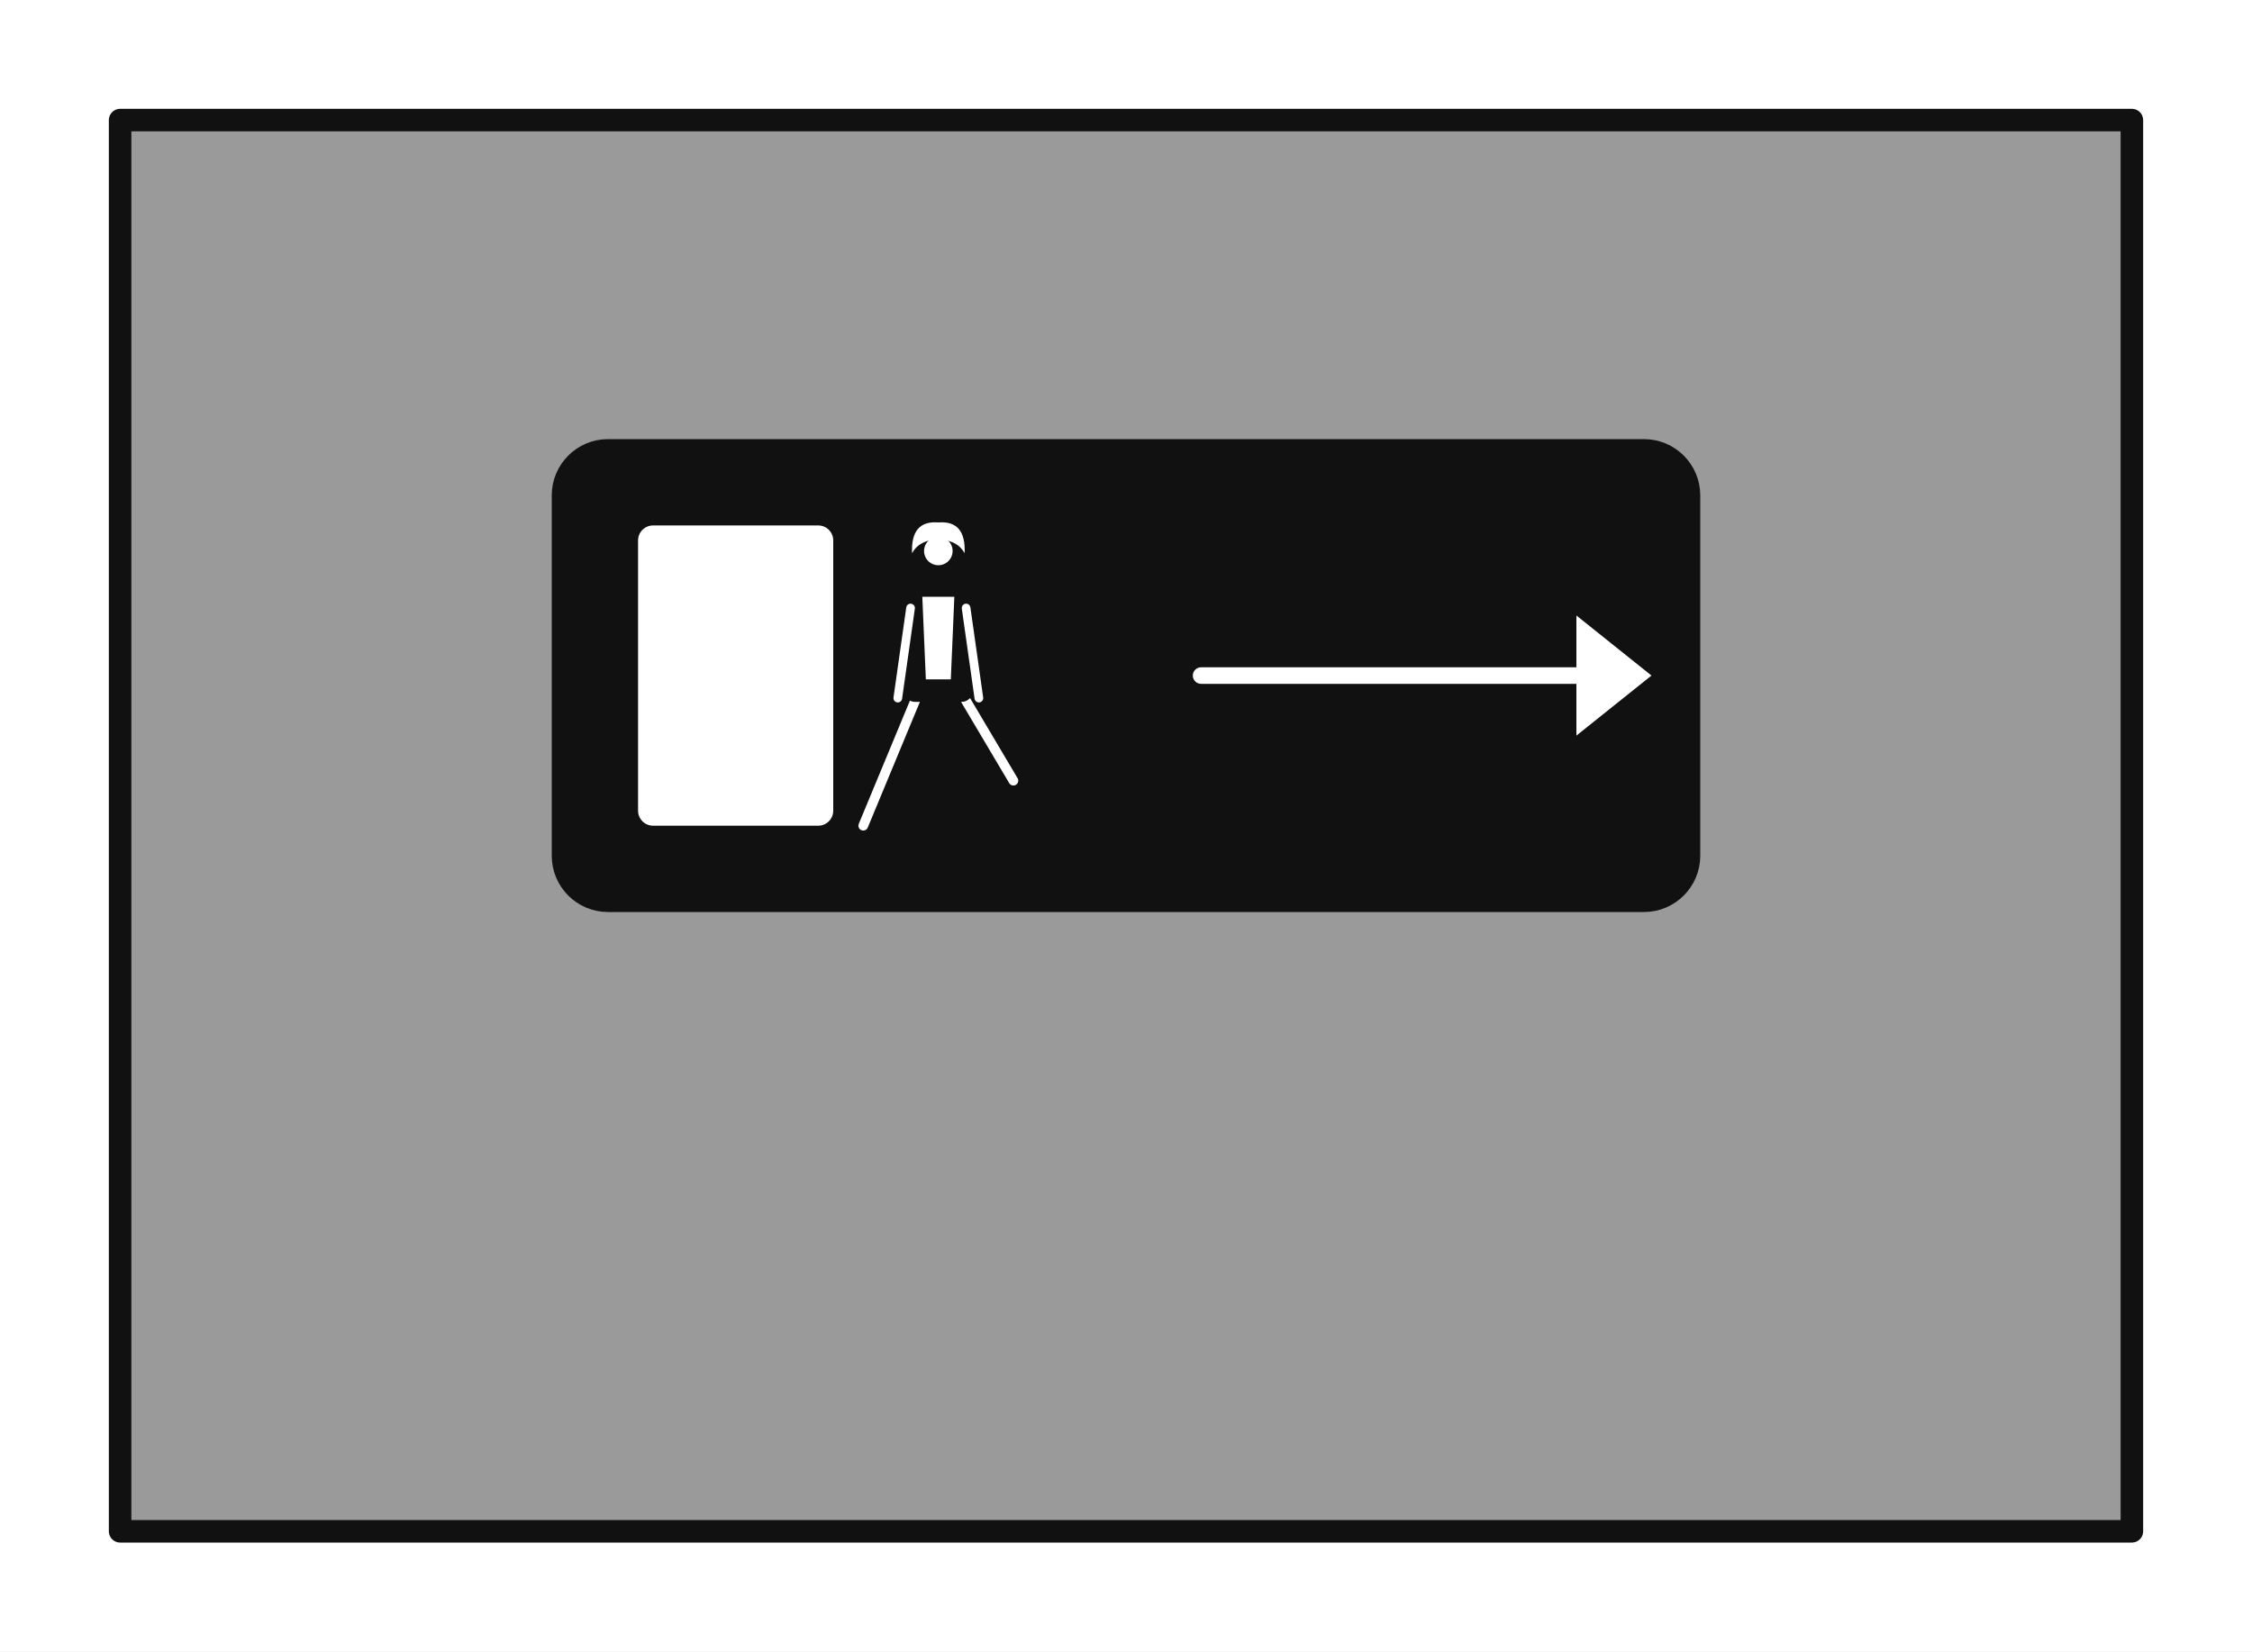
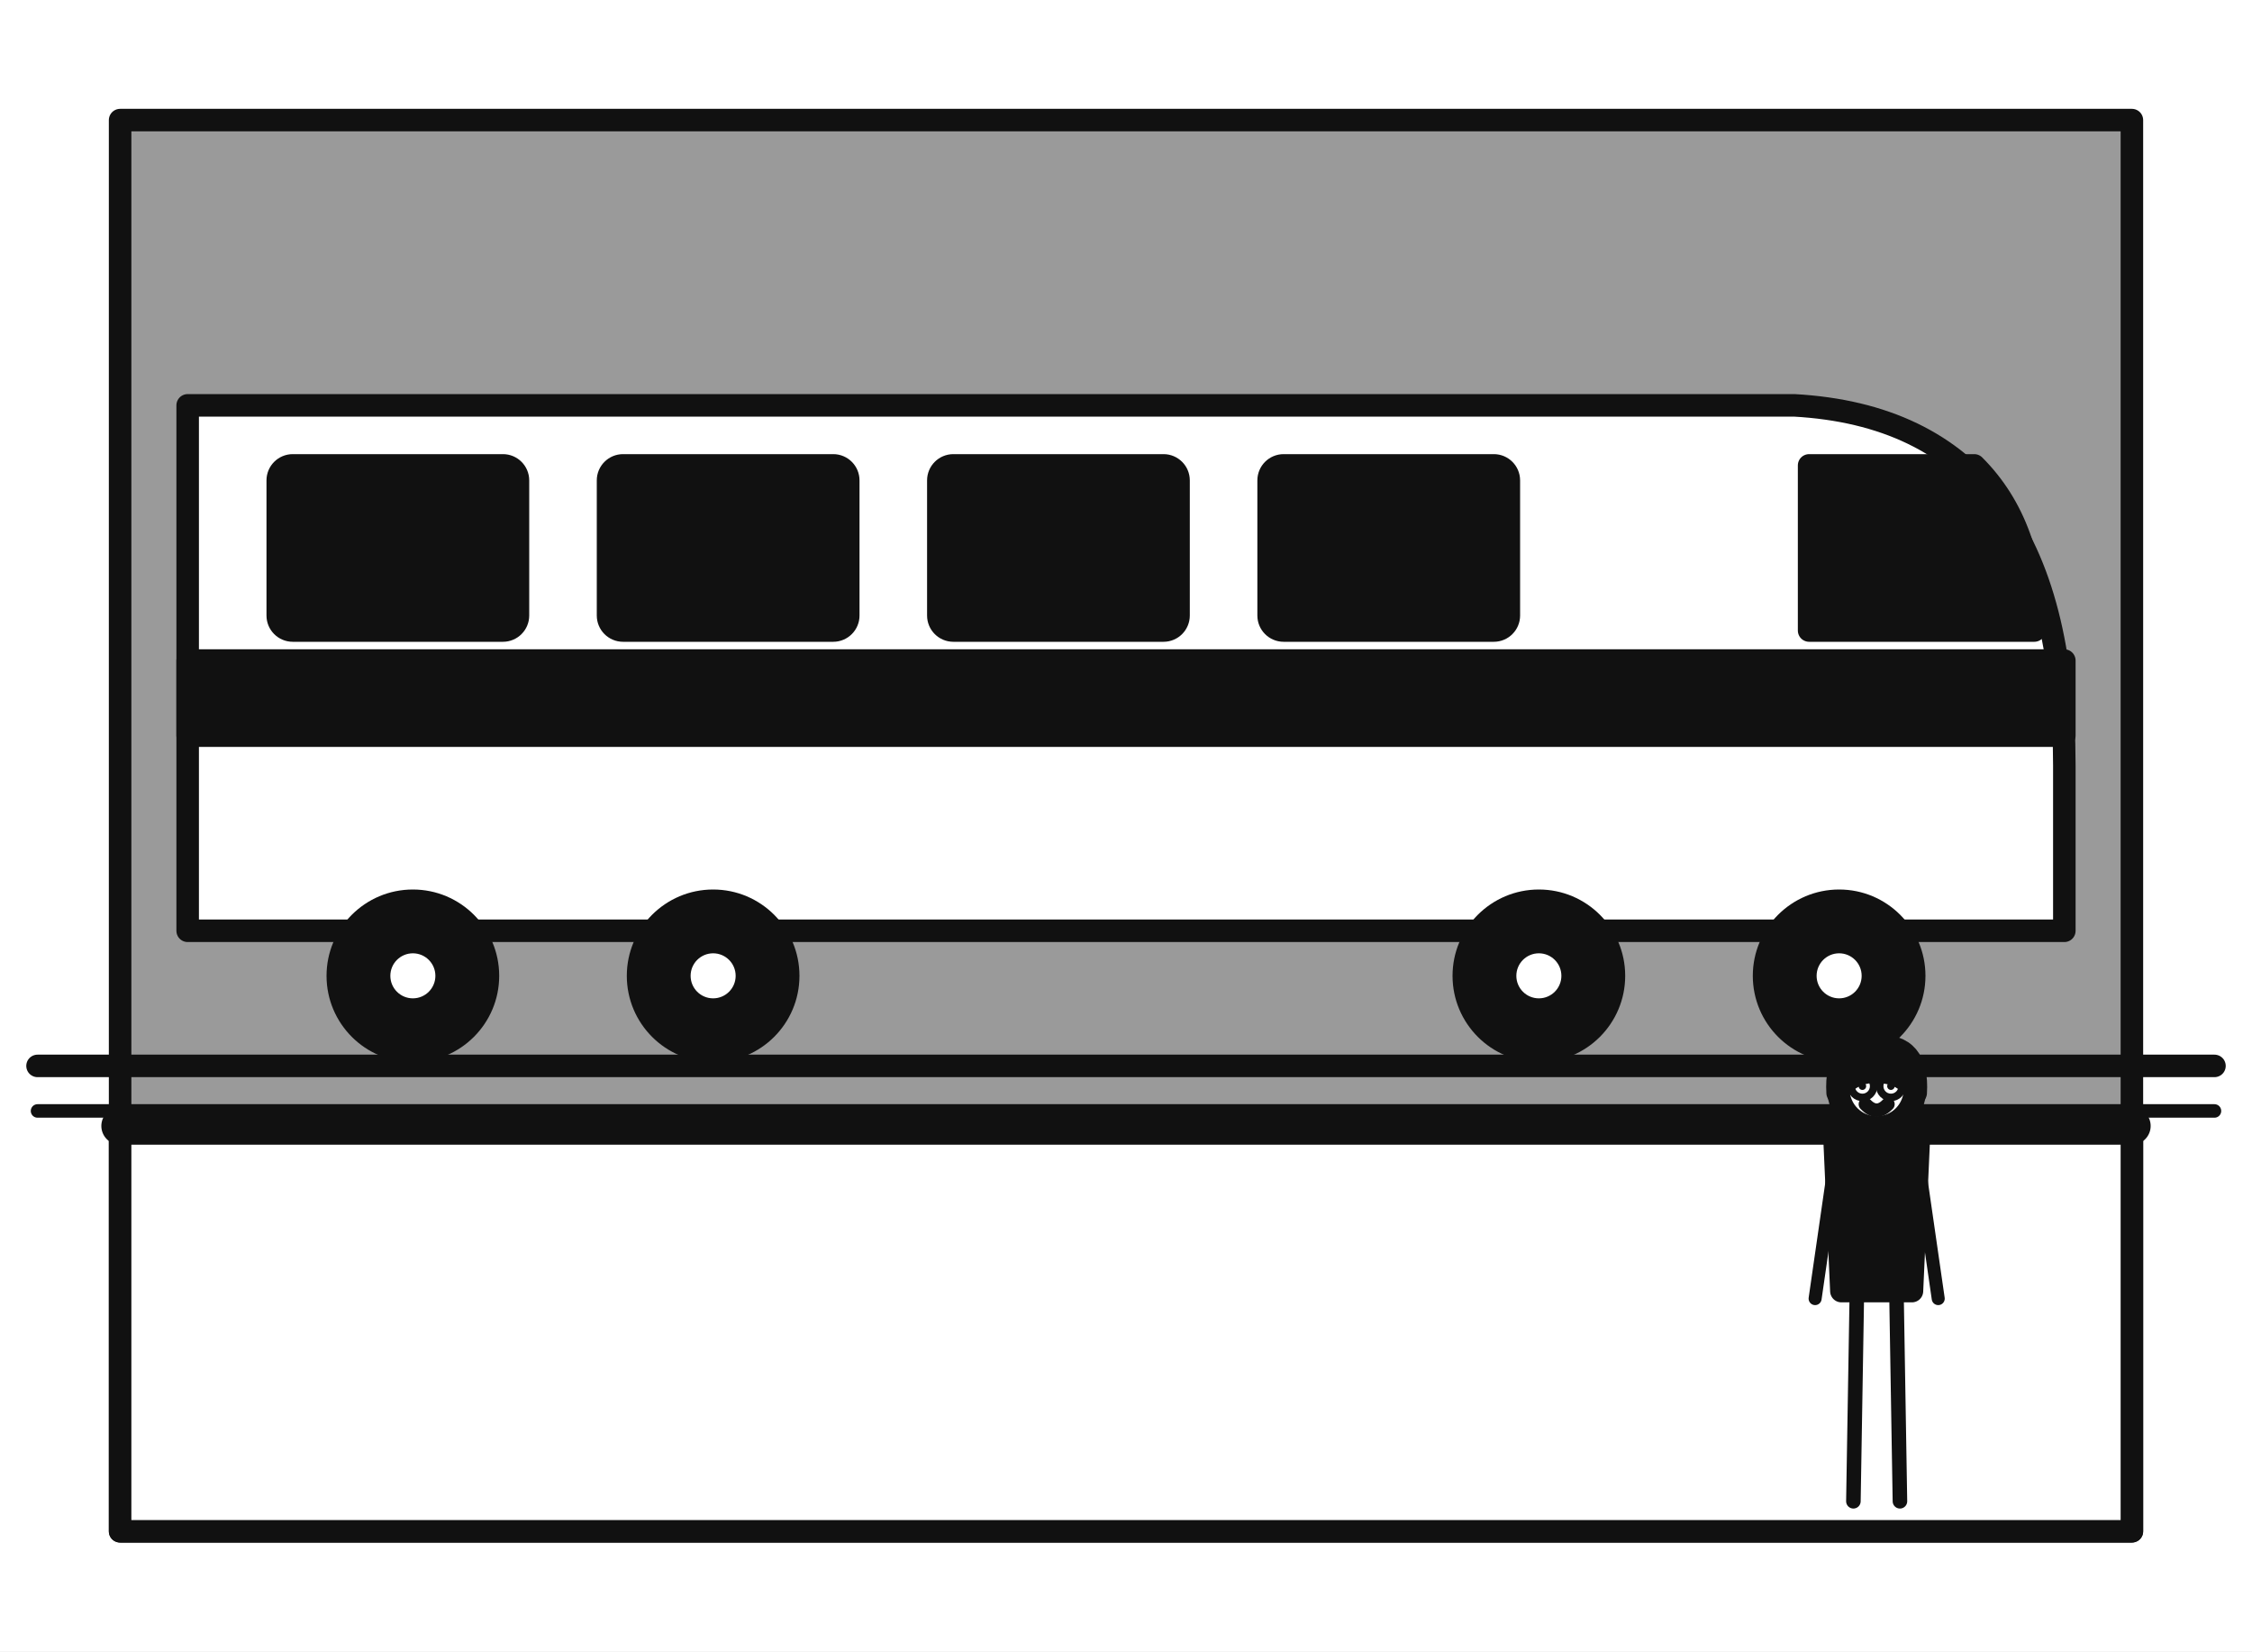
<svg xmlns="http://www.w3.org/2000/svg" viewBox="0 0 300 220">
  <style>.g{fill:none;stroke:#111;stroke-width:3;stroke-linecap:round;stroke-linejoin:round}.p{fill:#fff;stroke:#111;stroke-width:3;stroke-linejoin:round;stroke-linecap:round}.h{fill:#111;stroke:#111;stroke-width:3;stroke-linejoin:round;stroke-linecap:round}.a{fill:#9a9a9a;stroke:#111;stroke-width:3;stroke-linejoin:round;stroke-linecap:round}.t{fill:none;stroke:#111;stroke-width:1.8;stroke-linecap:round;stroke-linejoin:round}.w{fill:none;stroke:#fff;stroke-width:2.2;stroke-linecap:round}.m{fill:#d8342c;stroke:#111;stroke-width:3;stroke-linejoin:round}.hijau{fill:#3a9d4a;stroke:#111;stroke-width:3;stroke-linejoin:round}.biru{fill:#2f6fd6;stroke:#111;stroke-width:3;stroke-linejoin:round}.kuning{fill:#f2c230;stroke:#111;stroke-width:3;stroke-linejoin:round}.birutua{fill:#1c3470;stroke:#111;stroke-width:3;stroke-linejoin:round}.n{fill:#fff;stroke:none}text{font-family:'DFKai-SB','BiauKai','Kaiti TC','Noto Serif TC',serif;fill:#111}.d{font-family:'Segoe UI',Roboto,Arial,sans-serif;font-weight:700}</style>
  <rect width="300" height="220" fill="#fff" />
  <rect class="a" x="16" y="16" width="268" height="188" rx="0" />
-   <rect class="h" x="75" y="60" width="150" height="60" rx="6" />
-   <rect class="n" x="85" y="70" width="26" height="40" rx="2" />
-   <polyline class="w" points="123.3,90 115,110" style="stroke-width:1.292" />
-   <polyline class="w" points="126.7,90 135,104" style="stroke-width:1.292" />
-   <polygon class="p" points="121.3,78 128.7,78 128.1,92 121.9,92" />
-   <polyline class="w" points="121.3,81 119.6,93" style="stroke-width:1.156" />
-   <polyline class="w" points="128.7,81 130.4,93" style="stroke-width:1.156" />
-   <circle class="p" cx="125" cy="73.4" r="3.4" />
-   <path class="n" d="M121.5 73.7 Q121.3 69.3 125 69.6 Q128.7 69.3 128.5 73.7 Q127.4 71.7 124.3 71.9 Q122.3 72.2 121.5 73.7 Z" />
-   <polyline class="w" points="160,90 210,90" />
-   <polygon class="n" points="210,82 220,90 210,98" />
+   <rect class="p" x="16" y="150" width="268" height="54" rx="0" />
+   <polyline class="g" points="16,150 284,150" style="stroke-width:5" />
+   <path class="p" d="M25 124 L25 54 L239 54 Q275 56 275 102 L275 124 Z" />
+   <rect class="h" x="25" y="88" width="250" height="10" rx="0" />
+   <rect class="h" x="37" y="62" width="32" height="22" rx="2" />
+   <rect class="h" x="81" y="62" width="32" height="22" rx="2" />
+   <rect class="h" x="125" y="62" width="32" height="22" rx="2" />
+   <rect class="h" x="169" y="62" width="32" height="22" rx="2" />
+   <path class="h" d="M241 62 L263 62 Q271 70 271 84 L241 84 Z" />
+   <circle class="h" cx="55" cy="130" r="10" />
+   <circle class="n" cx="55" cy="130" r="3" />
+   <circle class="h" cx="95" cy="130" r="10" />
+   <circle class="n" cx="95" cy="130" r="3" />
+   <circle class="h" cx="205" cy="130" r="10" />
+   <circle class="n" cx="205" cy="130" r="3" />
+   <circle class="h" cx="245" cy="130" r="10" />
+   <circle class="n" cx="245" cy="130" r="3" />
+   <polyline class="g" points="5,142 295,142" />
+   <polyline class="t" points="5,148 295,148" />
+   <polyline class="g" points="247.4,170 246.9,200" style="stroke-width:1.938" />
+   <polyline class="g" points="252.6,170 253.1,200" style="stroke-width:1.938" />
+   <polygon class="h" points="244.4,152 255.6,152 254.7,172 245.3,172" />
+   <polyline class="g" points="244.4,155 241.8,173" style="stroke-width:1.734" />
+   <polyline class="g" points="255.6,155 258.2,173" style="stroke-width:1.734" />
+   <circle class="p" cx="250" cy="145.1" r="5.1" />
+   <path class="h" d="M244.8 145.6 Q244.4 139 250 139.4 Q255.6 139 255.2 145.6 Q253.6 142.5 249 142.8 Q245.9 143.3 244.8 145.6 Z" />
+   <circle class="h" cx="248.1" cy="144.7" r="0.5" />
+   <circle class="h" cx="251.9" cy="144.7" r="0.5" />
+   <path class="t" d="M248.5 147.1 Q250 148.7 251.5 147.1" />
</svg>
